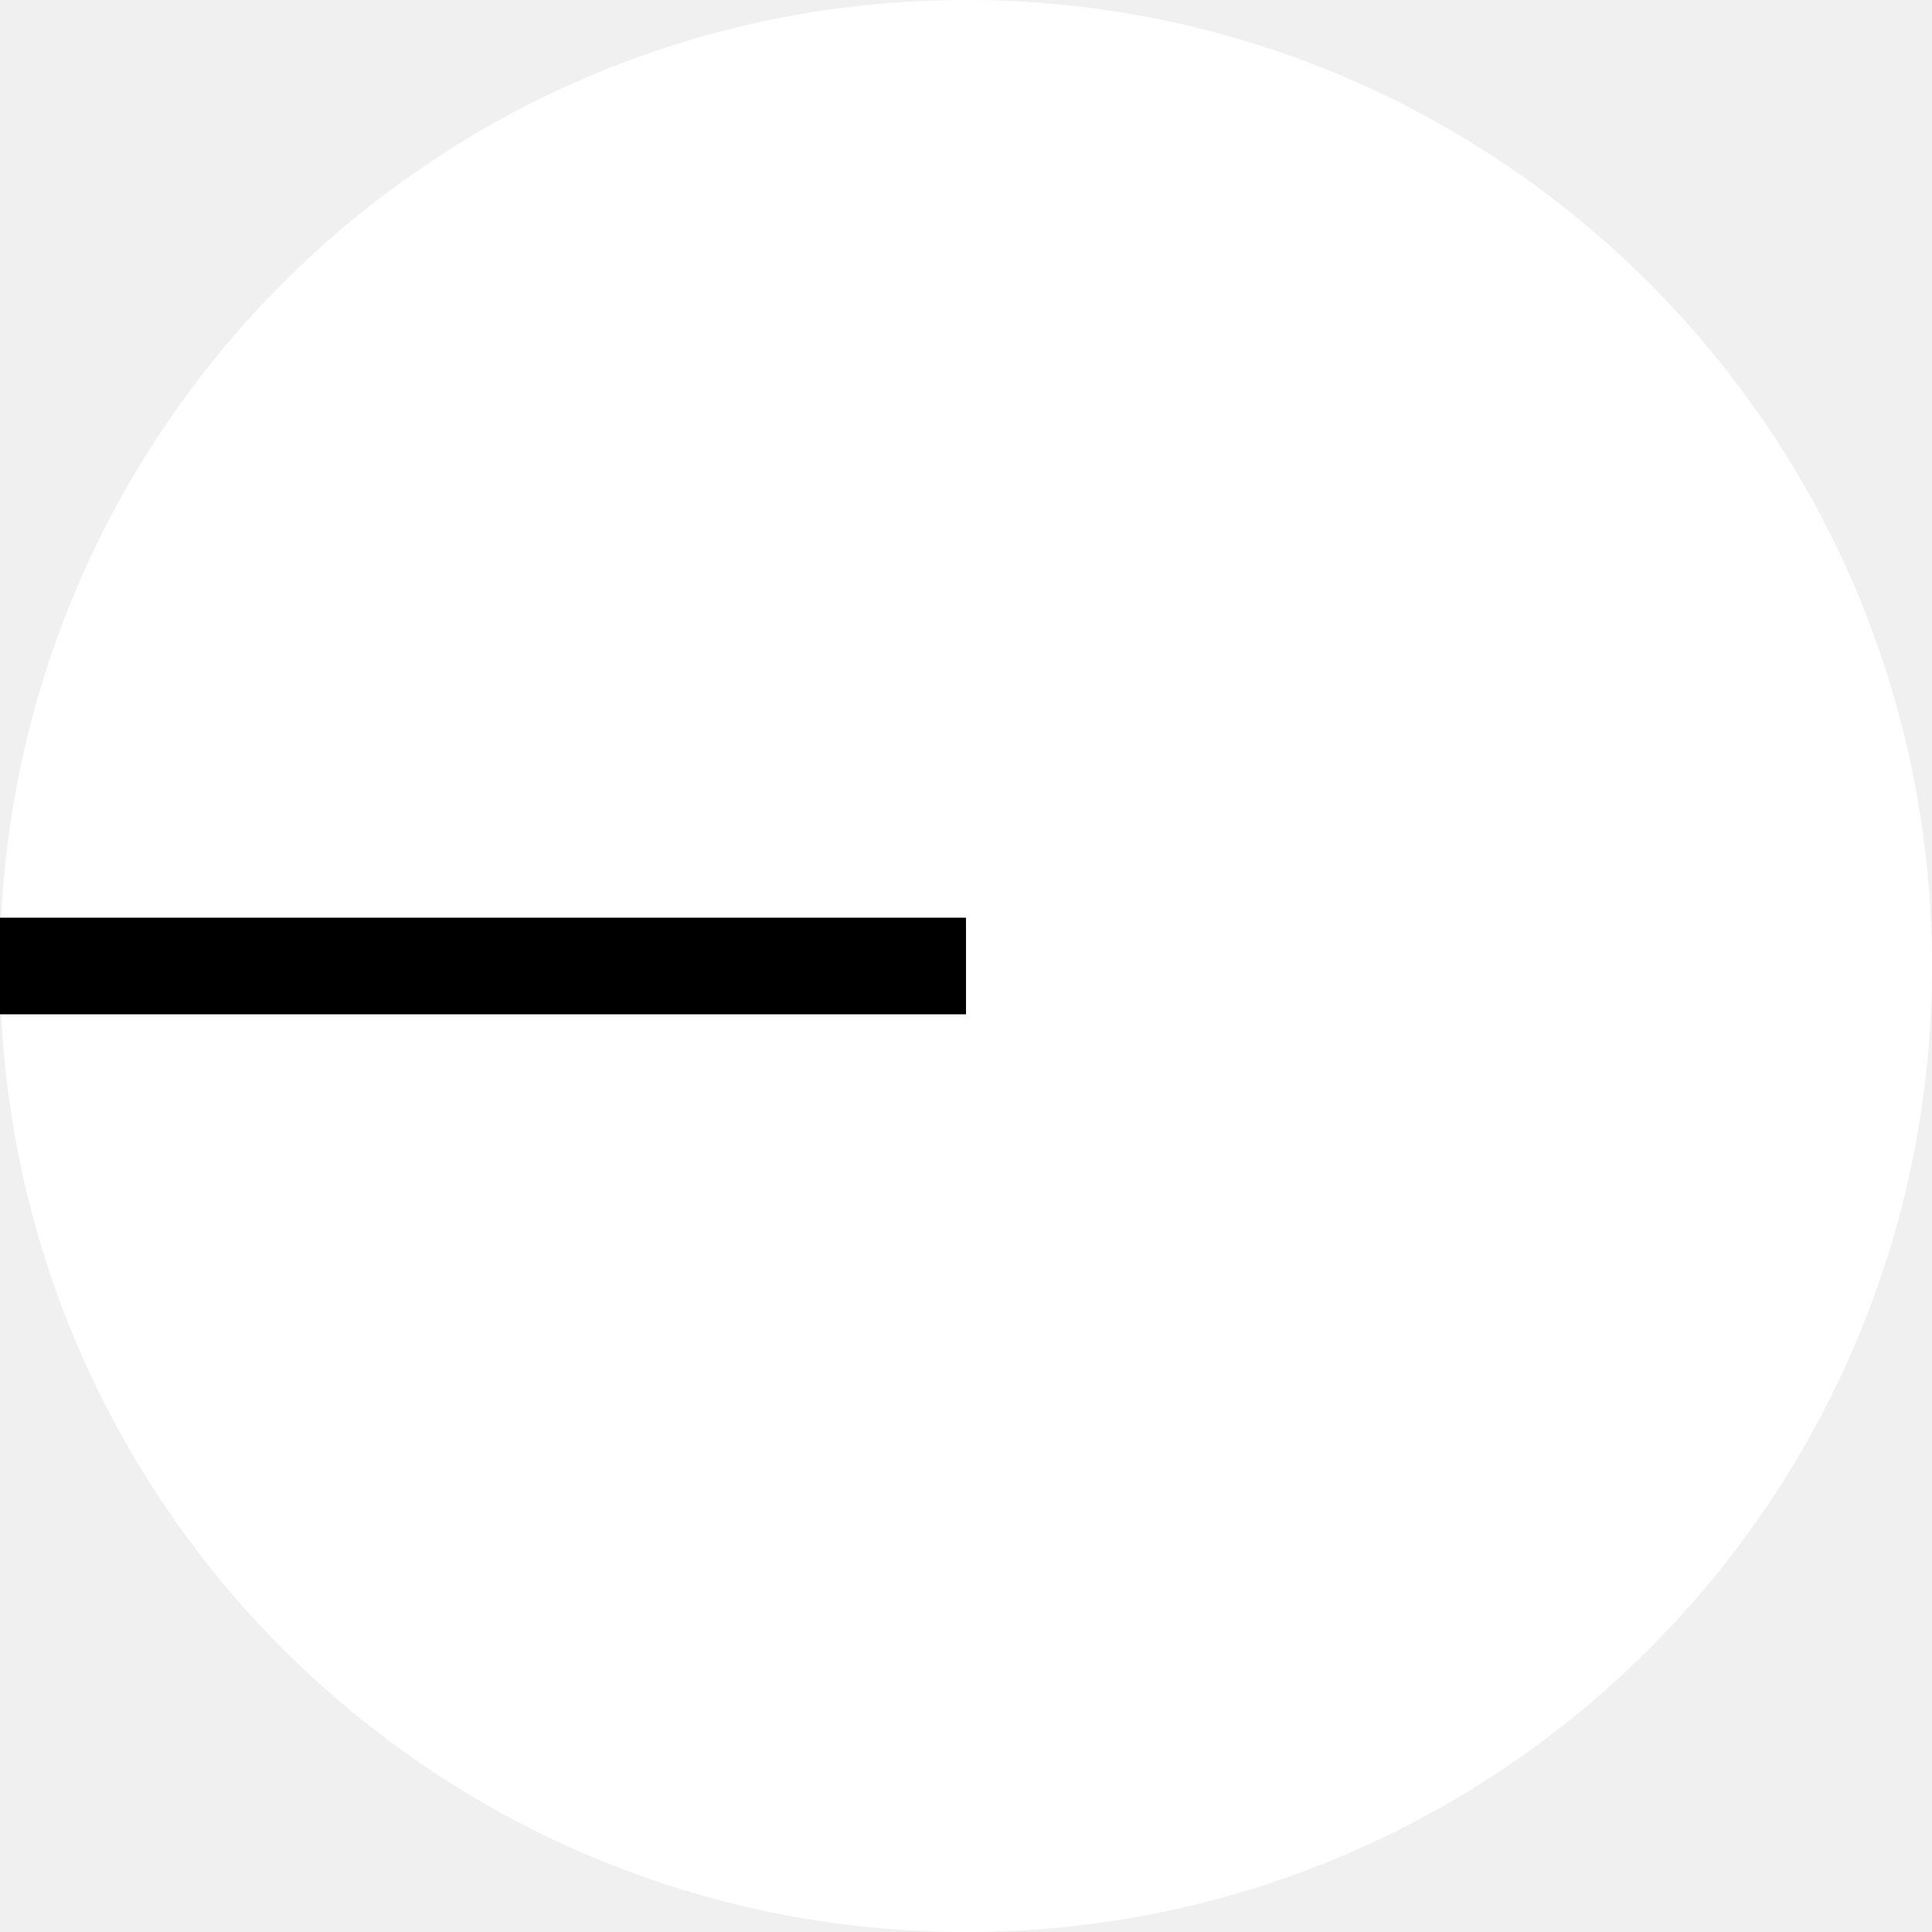
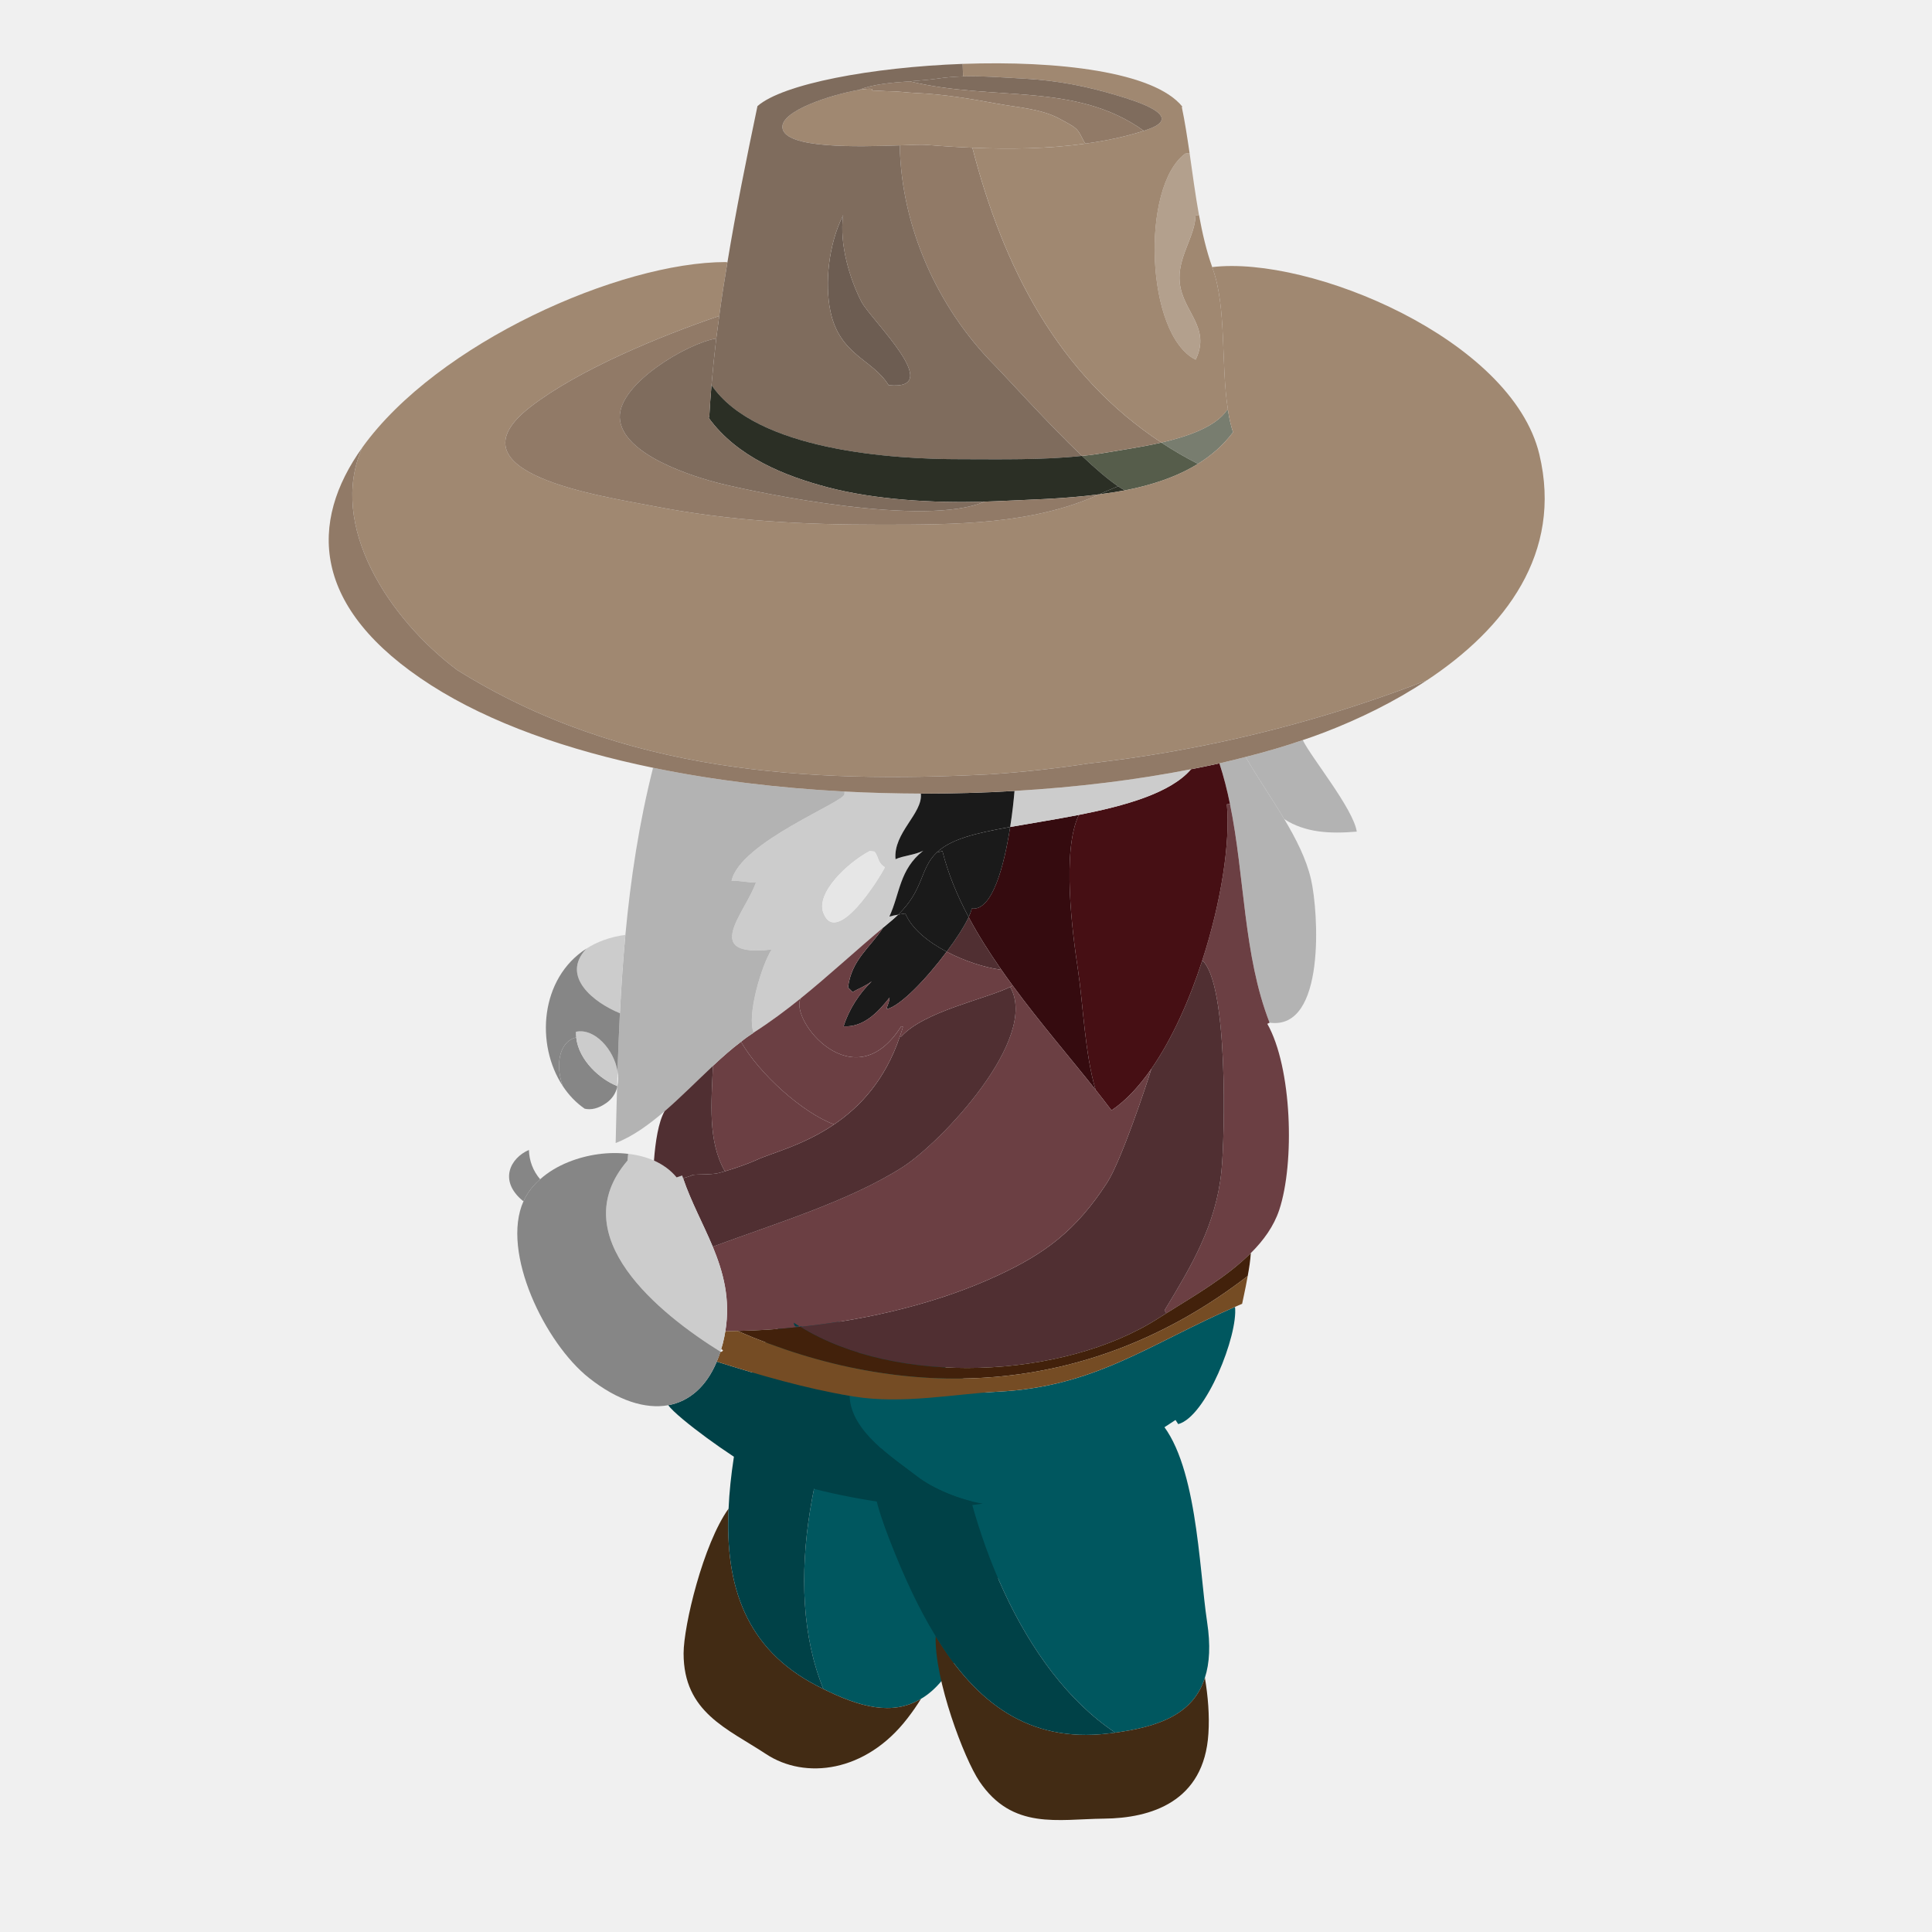
- <svg xmlns="http://www.w3.org/2000/svg" width="50" height="50" id="Her" viewBox="0 0 50 50">
-   <circle cx="25" cy="25" r="25" fill="#FFFFFF" />
-   <g stroke="#000000">
-     <line x1="0" x2="25" y1="25" y2="25" stroke-width="2.5" />
+ <svg xmlns="http://www.w3.org/2000/svg" version="1.1" x="0px" y="0px" width="150px" height="150px" viewBox="-25.272 -4.663 150 150" enable-background="new -25.272 -4.663 150 150" xml:space="preserve">
+   <defs>
+ </defs>
+   <g id="XMLID_3_">
+     <g>
+       <path fill="#00575F" d="M46.237,127.231c-2.223,1.346-4.801,0.627-7.579-0.757c-3.324-8.112-0.658-19.564,3.647-27.877    c2.362,0.818,4.602,2.136,6.687,3.439c1.876,1.176,5.45,3.221,6.007,6.034c0.846,4.311-3.781,11.398-5.624,15.277    C48.437,125.322,47.384,126.564,46.237,127.231z" />
+       <path fill="#422B14" d="M45.185,128.745c-3.248,4.225-7.968,4.772-10.985,2.774c-2.994-1.976-6.4-3.23-6.398-7.812    c0.001-2.142,1.518-8.494,3.493-11.242c-0.287,6.054,1.365,10.906,6.843,13.744c0.171,0.087,0.351,0.178,0.521,0.265    c2.778,1.385,5.355,2.103,7.579,0.757C45.919,127.743,45.573,128.245,45.185,128.745z" />
+       <path fill="#004147" d="M42.306,98.597c-4.306,8.312-6.971,19.765-3.647,27.877c-0.17-0.087-0.351-0.178-0.521-0.265    c-5.479-2.838-7.13-7.69-6.843-13.744c0.109-2.538,0.561-5.293,1.225-8.205c1.256-5.523,2.511-7.101,7.192-6.333    C40.597,98.062,41.458,98.298,42.306,98.597z" />
+     </g>
+     <g>
+ 	</g>
+   </g>
+   <g id="XMLID_2_">
+     <g>
+       <path fill="#00575F" d="M68.275,125.596c-0.898,2.852-3.604,3.81-6.958,4.263c-7.295-4.861-11.498-15.843-12.583-25.142    c2.416-0.644,5.009-0.806,7.467-0.893c2.212-0.076,6.319-0.382,8.355,1.637c3.114,3.099,3.248,11.562,3.892,15.808    C68.72,123.061,68.643,124.469,68.275,125.596z" />
+       <path fill="#422B14" d="M68.549,129.925c-0.326,5.319-4.483,6.577-8.103,6.61c-3.587,0.038-7.112,0.906-9.675-2.892    c-1.198-1.775-3.498-7.889-3.399-11.271c3.151,5.177,7.236,8.273,13.364,7.558c0.19-0.023,0.39-0.049,0.581-0.072    c3.354-0.453,6.06-1.411,6.958-4.263C68.521,127.051,68.639,128.527,68.549,129.925z" />
+       <path fill="#004147" d="M60.736,129.931c-6.128,0.715-10.213-2.38-13.364-7.558c-1.33-2.164-2.499-4.7-3.578-7.484    c-2.051-5.28-1.894-7.29,2.415-9.274c0.809-0.383,1.654-0.67,2.525-0.897c1.085,9.298,5.288,20.281,12.583,25.142    C61.126,129.882,60.927,129.908,60.736,129.931z" />
+     </g>
+     <g>
+ 	</g>
+   </g>
+   <g id="XMLID_1_">
+     <g>
+       <path fill="#B3B3B3" d="M71.439,54.107c1.556-0.393,3.039-0.826,4.435-1.307c0.673,1.371,3.921,5.324,4.193,7.104    c-2.085,0.176-3.985,0.088-5.629-0.97C73.452,57.274,72.329,55.654,71.439,54.107z" />
+       <path fill="#B3B3B3" d="M76.515,63.608c0.578,2.502,1.171,11.747-3.215,11.129c-2.045-5.236-1.916-11.33-3.079-16.999    c-0.217-1.059-0.481-2.109-0.817-3.135c0.689-0.16,1.371-0.321,2.036-0.497c0.89,1.547,2.013,3.167,2.999,4.827    C75.36,60.474,76.154,62.037,76.515,63.608z" />
+       <path fill="#00575F" d="M65.995,105.584c-4.586,3.047-9.558,5.661-14.962,6.495c0,0,0,0-0.008,0    c-1.804-0.296-3.873-1.163-5.124-2.133c-1.812-1.411-5.124-3.464-5.212-6.238c0.112,0.024,0.216,0.04,0.329,0.056    c3.785,0.618,7.93-0.216,11.202-0.377c7.545-0.377,11.763-3.704,18.394-6.583c0.249,2.173-2.236,8.523-4.41,9.101L65.995,105.584z    " />
+       <path fill="#6B3F43" d="M68.072,69.903c1.459-4.49,2.188-9.157,1.908-12.116l0.24-0.048c1.163,5.669,1.034,11.763,3.079,16.999    l-0.177,0.088c1.917,3.384,2.142,10.792,0.923,14.457c-0.417,1.251-1.203,2.349-2.205,3.344c-1.845,1.844-4.395,3.319-6.552,4.667    l-0.144-0.225c2.068-3.416,4.001-6.623,4.418-10.825C69.836,83.55,70.093,71.667,68.072,69.903z" />
+       <path fill="#787D6F" d="M64.896,29.699c2.101-0.489,4.21-1.235,5.084-2.51l0.088-0.016c0.088,0.609,0.217,1.187,0.393,1.724    c-0.753,1.002-1.676,1.804-2.726,2.454C66.741,30.846,65.795,30.292,64.896,29.699z" />
+       <path fill="#502F32" d="M64.119,78.322c1.596-2.301,2.95-5.316,3.953-8.419c2.021,1.764,1.764,13.647,1.491,16.341    c-0.417,4.202-2.35,7.409-4.418,10.825l0.144,0.225c-0.224,0.136-0.44,0.272-0.649,0.409c-7.4,4.731-20.326,5.268-27.775,0.65    c0.048,0,0.104-0.008,0.16-0.016h0.008c5.228-0.569,10.592-1.844,15.187-3.985c3.664-1.7,6.054-3.488,8.443-7.16    C61.761,85.522,63.75,79.541,64.119,78.322z" />
+       <path fill="#B3A08D" d="M67.086,7.216c0.225,1.572,0.44,3.208,0.729,4.811l-0.265,0.048c-0.048,1.667-1.443,3.263-1.227,5.236    c0.256,2.261,2.438,3.448,1.234,5.95c-3.896-1.909-4.281-13.455-0.81-15.997L67.086,7.216z" />
+       <path fill="#460F14" d="M64.119,78.322c-0.954,1.371-1.989,2.485-3.095,3.223c-0.393-0.521-0.802-1.05-1.235-1.596    c-0.842-2.838-0.962-6.631-1.371-9.341c-0.425-2.822-1.267-9.221,0.072-12.003c3.608-0.706,7.136-1.7,8.708-3.544    c0.745-0.144,1.483-0.296,2.205-0.457c0.336,1.026,0.601,2.077,0.817,3.135l-0.24,0.048c0.28,2.959-0.449,7.625-1.908,12.116    C67.069,73.006,65.715,76.021,64.119,78.322z" />
+       <path fill="#565D4B" d="M61.537,33.091c-0.778-0.521-1.764-1.371-2.807-2.357c0.666-0.064,1.331-0.16,1.973-0.272    c1.034-0.185,2.614-0.401,4.193-0.762c0.898,0.593,1.845,1.146,2.839,1.652c-1.66,1.026-3.616,1.66-5.677,2.061    C61.898,33.324,61.721,33.219,61.537,33.091z" />
+       <path fill="#2B2F25" d="M60.246,33.644c0.489-0.232,0.906-0.385,1.291-0.553c0.184,0.128,0.361,0.233,0.521,0.321    c-0.649,0.121-1.315,0.225-1.98,0.305C60.134,33.692,60.19,33.668,60.246,33.644z" />
+       <path fill="#350B0F" d="M58.49,58.605c-1.339,2.783-0.497,9.181-0.072,12.003c0.409,2.71,0.529,6.503,1.371,9.341    c-1.989-2.51-4.33-5.22-6.431-8.082c-0.321-0.441-0.642-0.882-0.946-1.323c-0.906-1.307-1.756-2.646-2.478-4.001    c0.12-0.257,0.2-0.481,0.24-0.666c1.612,0.208,2.526-3.384,2.983-6.334C54.786,59.255,56.646,58.966,58.49,58.605z" />
+       <path fill="#917A67" d="M58.73,30.733c-2.67-2.542-5.741-5.981-6.808-7.064c-4.45-4.498-7.224-10.776-7.336-17.047    c0.986-0.04,1.748-0.064,2.053-0.04c1.154,0.096,2.357,0.176,3.584,0.225c2.405,9.309,6.655,17.616,14.673,22.892    c-1.579,0.361-3.159,0.577-4.193,0.762C60.062,30.573,59.396,30.669,58.73,30.733z" />
+       <path fill="#CCCCCC" d="M53.495,56.745c4.803-0.281,9.454-0.85,13.704-1.684c-1.572,1.844-5.1,2.838-8.708,3.544    c-1.844,0.361-3.704,0.65-5.332,0.938C53.334,58.445,53.438,57.426,53.495,56.745z" />
+       <path fill="#6B3F43" d="M53.358,71.868c2.101,2.862,4.442,5.572,6.431,8.082c0.433,0.545,0.842,1.075,1.235,1.596    c1.106-0.738,2.141-1.852,3.095-3.223c-0.369,1.219-2.358,7.2-3.456,8.868c-2.39,3.672-4.779,5.46-8.443,7.16    c-4.595,2.141-9.959,3.416-15.187,3.985h-0.008c-0.072-0.016-0.144-0.024-0.208-0.016c-0.152-0.088-0.305-0.185-0.457-0.289    c0.032,0.377,0.201,0.296,0.457,0.289c0.016,0.016,0.032,0.024,0.048,0.032c-1.652,0.184-3.288,0.289-4.883,0.32    c-0.312,0.016-0.625,0.016-0.938,0.024c0.409-2.502-0.161-4.586-0.979-6.567c4.811-1.788,10.552-3.512,14.722-6.167    c2.991-1.9,10.672-10.007,8.371-14C53.23,71.932,53.294,71.899,53.358,71.868z" />
+       <path fill="#502F32" d="M44.699,75.82c1.764-1.964,6.535-2.902,8.459-3.856c2.301,3.993-5.38,12.1-8.371,14    c-4.169,2.654-9.911,4.378-14.722,6.167c-0.737-1.772-1.676-3.472-2.301-5.308l0.658-0.217c0-0.136,1.483-0.024,2.117-0.2    c0.145-0.04,0.305-0.088,0.473-0.128c0.834-0.249,1.828-0.593,2.486-0.898c1.154-0.529,3.6-1.115,5.99-2.742    c2.004-1.355,3.969-3.44,5.115-6.848L44.699,75.82z" />
+       <path fill="#502F32" d="M52.412,70.544l-0.096,0.064c-1.146-0.16-2.694-0.649-4.089-1.379c0.746-0.994,1.371-1.964,1.708-2.686    C50.656,67.898,51.506,69.237,52.412,70.544z" />
+       <path fill="#A08871" d="M63.79,5.404c3.031-1.026-0.81-2.205-2.341-2.662c-2.317-0.697-4.626-1.155-7.08-1.291    c-1.652-0.088-3.264-0.224-4.867-0.184l-0.032-0.97c7.361-0.265,14.866,0.601,17.055,3.319l-0.04,0.04    c0.232,1.099,0.417,2.31,0.602,3.56l-0.337,0.048c-3.472,2.542-3.087,14.088,0.81,15.997c1.203-2.502-0.979-3.688-1.234-5.95    c-0.217-1.973,1.179-3.568,1.227-5.236l0.265-0.048c0.257,1.411,0.577,2.791,1.026,4.049c0.016,0.048,0.032,0.096,0.048,0.145    c1.082,3.015,0.617,7.481,1.179,10.953l-0.088,0.016c-0.874,1.275-2.983,2.021-5.084,2.51    c-8.018-5.276-12.268-13.583-14.673-22.892c2.895,0.128,5.925,0.08,8.78-0.321c1.588-0.216,3.111-0.537,4.53-0.994    C63.622,5.46,63.702,5.436,63.79,5.404z" />
+       <path fill="#7F6C5D" d="M63.79,5.404c-0.088,0.032-0.168,0.056-0.257,0.088c-5.3-3.809-11.65-2.253-18.169-3.841    c0.746-0.064,1.467-0.112,2.084-0.201c0.682-0.104,1.363-0.16,2.053-0.184c1.604-0.04,3.215,0.096,4.867,0.184    c2.454,0.136,4.763,0.594,7.08,1.291C62.98,3.199,66.821,4.377,63.79,5.404z" />
+       <path fill="#A08871" d="M62.058,33.412c2.061-0.401,4.017-1.034,5.677-2.061c1.05-0.649,1.973-1.451,2.726-2.454    c-0.176-0.537-0.305-1.115-0.393-1.724c-0.562-3.472-0.097-7.938-1.179-10.953c-0.016-0.048-0.032-0.096-0.048-0.145    c7.569-0.914,23.261,5.589,25.401,14.537c1.837,7.673-2.662,13.527-8.731,17.544c0,0,0,0-0.008,0    c-5.966,2.317-12.14,4.089-18.41,5.276c-2.574,0.489-5.172,0.882-7.818,1.179c-2.558,0.393-5.116,0.673-7.658,0.842    c-14.136,0.722-28.569-0.08-41.398-8.099C4.928,43.387,0.173,36.138,2.851,30.092c0,0,0.008-0.008,0.008-0.016    c5.83-8.115,19.998-14.393,28.208-14.393l0.136,0.024c-0.232,1.387-0.449,2.774-0.633,4.161    c-4.554,1.548-10.905,4.154-14.657,7.056c-6.68,5.172,5.597,6.936,9.485,7.698c6.054,1.179,11.635,1.451,17.736,1.451    c5.877,0,11.771-0.016,16.943-2.357C60.743,33.636,61.409,33.532,62.058,33.412z" />
+       <path fill="#42210B" d="M36.865,98.352c7.449,4.618,20.375,4.081,27.775-0.65c0.209-0.136,0.426-0.272,0.649-0.409    c2.157-1.347,4.707-2.822,6.552-4.667c-0.032,0.545-0.129,1.179-0.241,1.78c-12.42,9.574-26.637,9.895-39.618,4.266    C33.577,98.641,35.213,98.536,36.865,98.352z" />
+       <path fill="#1A1A1A" d="M44.458,66.351c2.021-1.949,1.676-3.568,2.991-4.819l0.449-0.12c0.433,1.74,1.139,3.448,2.037,5.132    c-0.337,0.722-0.962,1.692-1.708,2.686c-1.435-0.762-2.71-1.772-3.208-2.967C44.843,66.287,44.658,66.311,44.458,66.351z" />
+       <path fill="#004147" d="M51.025,112.079c-2.069,0.321-4.193,0.377-6.391,0.096c-3.865-0.497-8.299-1.371-11.603-2.958    c-1.363-0.658-5.669-3.753-6.422-4.779c1.627-0.296,2.958-1.435,3.769-3.383c3.424,1.074,6.872,2.077,10.312,2.654    c0.088,2.774,3.4,4.827,5.212,6.238C47.152,110.917,49.221,111.783,51.025,112.079z" />
+       <path fill="#1A1A1A" d="M47.898,61.412l-0.449,0.12c0.473-0.449,1.163-0.858,2.261-1.21c0.89-0.289,2.093-0.538,3.448-0.778    c-0.457,2.951-1.371,6.543-2.983,6.334c-0.04,0.184-0.12,0.409-0.24,0.666C49.037,64.859,48.331,63.151,47.898,61.412z" />
+       <path fill="#CCCCCC" d="M40.296,56.793c1.973,0.104,3.953,0.152,5.926,0.161c0.168,1.54-2.157,3.039-1.965,5.091    c0.625-0.281,1.492-0.321,2.149-0.657c-1.86,1.467-1.796,3.319-2.63,5.116c-0.048,0.112-0.104,0.224-0.168,0.336    c-0.096,0.185-0.208,0.361-0.321,0.529c-2.197,1.844-4.226,3.729-6.398,5.484c-1.155,0.93-2.357,1.828-3.648,2.654    c-0.545-1.307,0.593-5.196,1.396-6.447c-5.541,0.625-2.053-2.831-1.219-5.204c-0.585,0.024-1.315-0.176-1.893-0.128    c0.658-3.031,8.908-6.166,8.764-6.751L40.296,56.793z M43.432,62.67c-0.593-0.361-0.449-0.778-0.81-1.219    c-0.128-0.008-0.249-0.024-0.376-0.04c-1.756,0.946-4.186,3.255-3.592,4.803C39.671,68.876,42.999,63.544,43.432,62.67z" />
+       <path fill="#1A1A1A" d="M48.227,69.229c-1.547,2.077-3.616,4.258-4.675,4.458c0.096-0.377,0.208-0.489,0.241-0.898    c-0.842,1.074-1.997,2.333-3.568,2.229c0.401-1.283,1.203-2.542,2.189-3.496c-0.473,0.377-1.026,0.562-1.491,0.842    c-0.112-0.121-0.232-0.241-0.353-0.353c0.256-2.149,1.7-3.079,2.718-4.643c0.201-0.176,0.409-0.353,0.618-0.521    c0.2-0.168,0.385-0.329,0.553-0.497c0.2-0.041,0.385-0.064,0.561-0.088C45.517,67.458,46.792,68.468,48.227,69.229z" />
+       <path fill="#CCCCCC" d="M44.458,66.351c-0.168,0.168-0.353,0.329-0.553,0.497c-0.208,0.168-0.417,0.345-0.618,0.521    c0.112-0.168,0.225-0.345,0.321-0.529c0.064-0.112,0.121-0.225,0.168-0.336C44.001,66.439,44.233,66.383,44.458,66.351z" />
+       <path fill="#1A1A1A" d="M47.449,61.532c-1.315,1.251-0.97,2.871-2.991,4.819c-0.225,0.032-0.457,0.088-0.682,0.152    c0.834-1.796,0.77-3.648,2.63-5.116c-0.657,0.336-1.523,0.376-2.149,0.657c-0.192-2.053,2.133-3.552,1.965-5.091    c2.445,0,4.875-0.064,7.272-0.208c-0.056,0.681-0.161,1.7-0.337,2.798c-1.355,0.24-2.558,0.489-3.448,0.778    C48.611,60.674,47.922,61.083,47.449,61.532z" />
+       <path fill="#917A67" d="M45.364,1.651c6.519,1.587,12.869,0.032,18.169,3.841c-1.419,0.457-2.942,0.778-4.53,0.994    c-0.176-0.176-0.401-0.858-0.713-1.139c-0.337-0.305-0.866-0.553-1.259-0.77c-1.427-0.802-3.352-0.898-4.956-1.203    c-2.077-0.385-4.153-0.729-6.27-0.818c-0.69-0.032-1.363-0.136-2.037-0.136c-0.249,0.008-0.802-0.048-1.323-0.056v-0.12    c-0.176-0.032-0.545-0.008-1.034,0.072C42.509,1.868,43.985,1.748,45.364,1.651z" />
+       <path fill="#E6E6E6" d="M42.622,61.452c0.361,0.441,0.217,0.858,0.81,1.219c-0.433,0.874-3.761,6.206-4.779,3.544    c-0.593-1.547,1.836-3.856,3.592-4.803C42.373,61.428,42.494,61.444,42.622,61.452z" />
+       <path fill="#A08871" d="M41.411,2.317c0.489-0.08,0.858-0.104,1.034-0.072v0.12c0.521,0.008,1.075,0.064,1.323,0.056    c0.673,0,1.347,0.104,2.037,0.136c2.117,0.088,4.193,0.433,6.27,0.818c1.604,0.305,3.528,0.401,4.956,1.203    c0.393,0.216,0.922,0.465,1.259,0.77c0.312,0.281,0.537,0.962,0.713,1.139c-2.854,0.401-5.885,0.449-8.78,0.321    c-1.227-0.048-2.43-0.128-3.584-0.225c-0.305-0.024-1.067,0-2.053,0.04c-3.231,0.112-8.924,0.272-9.109-1.363    C35.325,3.92,39.375,2.662,41.411,2.317z" />
+       <path fill="#6D5D52" d="M39.198,19.484c-0.433-2.101-0.168-5.147,0.995-7.441c-0.329,2.269,0.561,5.083,1.427,6.735    c0.746,1.419,6.583,6.912,2.101,6.463C42.461,23.212,39.912,22.924,39.198,19.484z" />
+       <path fill="#6B3F43" d="M40.224,75.019c1.572,0.104,2.727-1.155,3.568-2.229c-0.032,0.409-0.145,0.521-0.241,0.898    c1.059-0.2,3.127-2.381,4.675-4.458c1.395,0.729,2.943,1.219,4.089,1.379l0.096-0.064c0.305,0.441,0.625,0.882,0.946,1.323    c-0.064,0.032-0.128,0.064-0.201,0.096c-1.924,0.954-6.695,1.892-8.459,3.856l-0.097-0.032c0.088-0.233,0.161-0.481,0.233-0.73    l-0.136-0.04c-3.648,5.781-8.676-0.457-7.81-2.165c2.173-1.756,4.202-3.64,6.398-5.484c-1.018,1.563-2.461,2.494-2.718,4.643    c0.12,0.112,0.24,0.232,0.353,0.353c0.465-0.281,1.019-0.465,1.491-0.842C41.427,72.477,40.625,73.736,40.224,75.019z" />
+       <path fill="#6B3F43" d="M39.487,82.636c-2.39,1.627-4.835,2.213-5.99,2.742c-0.658,0.305-1.652,0.649-2.486,0.898    c-1.355-2.341-1.042-5.404-0.93-8.187c0.73-0.682,1.452-1.323,2.181-1.869C33.689,78.731,37.073,81.754,39.487,82.636z" />
+       <path fill="#7F6C5D" d="M43.72,25.241c4.482,0.449-1.355-5.043-2.101-6.463c-0.866-1.652-1.756-4.466-1.427-6.735    c-1.163,2.293-1.427,5.34-0.995,7.441C39.912,22.924,42.461,23.212,43.72,25.241z M31.204,15.708    c0.658-4.009,1.476-8.035,2.333-12.132c1.957-1.724,8.876-3.023,15.932-3.279l0.032,0.97c-0.689,0.024-1.371,0.08-2.053,0.184    c-0.617,0.088-1.339,0.136-2.084,0.201c-1.379,0.096-2.855,0.216-3.953,0.666c-2.037,0.345-6.086,1.604-5.934,2.943    c0.185,1.635,5.877,1.475,9.109,1.363c0.112,6.271,2.886,12.549,7.336,17.047c1.066,1.083,4.138,4.522,6.808,7.064    c-3.063,0.329-6.351,0.257-9.389,0.257c-5.26,0.008-15.909-0.658-19.373-5.757c0.104-1.21,0.225-2.414,0.369-3.616    c0.072-0.585,0.152-1.163,0.232-1.748C30.755,18.481,30.971,17.095,31.204,15.708z" />
+       <path fill="#6B3F43" d="M32.262,76.221c0.321-0.265,0.642-0.489,0.962-0.697c0.008,0,0.008-0.008,0.016-0.016    c1.291-0.826,2.494-1.724,3.648-2.654c-0.866,1.708,4.162,7.946,7.81,2.165l0.136,0.04c-0.072,0.249-0.145,0.497-0.233,0.73    c-1.146,3.408-3.111,5.492-5.115,6.848C37.073,81.754,33.689,78.731,32.262,76.221z" />
+       <path fill="#B3B3B3" d="M22.528,84.079c0.016-0.561,0.024-1.123,0.04-1.676c0.024-0.89,0.04-1.764,0.072-2.638    c0.008-0.032,0.016-0.064,0.024-0.104c0.081-0.361,0.081-0.753,0.008-1.155c0.048-1.523,0.112-3.022,0.185-4.506    c0.104-2.053,0.24-4.073,0.425-6.078c0.409-4.346,1.05-8.62,2.149-12.974c4.707,0.97,9.758,1.58,14.866,1.844l-0.008,0.185    c0.144,0.585-8.106,3.72-8.764,6.751c0.577-0.048,1.307,0.152,1.893,0.128c-0.834,2.374-4.322,5.83,1.219,5.204    c-0.802,1.251-1.94,5.14-1.396,6.447c-0.008,0.008-0.008,0.016-0.016,0.016c-0.32,0.208-0.641,0.433-0.962,0.697    c-0.729,0.545-1.451,1.187-2.181,1.869c-1.243,1.163-2.494,2.429-3.752,3.52C25.078,82.684,23.819,83.59,22.528,84.079z" />
+       <path fill="#2B2F25" d="M58.73,30.733c1.042,0.986,2.029,1.836,2.807,2.357c-0.385,0.168-0.802,0.321-1.291,0.553    c-0.056,0.024-0.112,0.048-0.168,0.072c-2.767,0.369-5.597,0.417-8.019,0.537c-0.296,0.016-0.593,0.024-0.898,0.032    c-3.945,0.128-8.523-0.152-12.147-1.106c-3.36-0.882-7.064-2.357-9.269-5.404l0.048-0.04c0.048-0.834,0.104-1.668,0.176-2.502    c3.464,5.1,14.112,5.765,19.373,5.757C52.38,30.99,55.667,31.062,58.73,30.733z" />
+       <path fill="#754C24" d="M31.981,98.672c12.981,5.629,27.198,5.308,39.618-4.266c-0.192,1.115-0.433,2.101-0.433,2.157    c-0.185,0.08-0.369,0.16-0.554,0.24c-6.631,2.879-10.849,6.206-18.394,6.583c-3.271,0.161-7.417,0.995-11.202,0.377    c-0.112-0.016-0.216-0.032-0.329-0.056c-3.44-0.577-6.888-1.58-10.312-2.654c0.104-0.241,0.2-0.498,0.289-0.77    c0.008,0.008,0.024,0.016,0.032,0.024c0.24-0.096,0.176-0.16,0.024-0.224c0.096-0.297,0.176-0.618,0.241-0.946    c0.032-0.145,0.056-0.297,0.08-0.441C31.356,98.688,31.669,98.688,31.981,98.672z" />
+       <path fill="#917A67" d="M43.135,36.074c-6.102,0-11.683-0.272-17.736-1.451c-3.889-0.762-16.165-2.526-9.485-7.698    c3.752-2.902,10.103-5.508,14.657-7.056c-0.08,0.585-0.16,1.163-0.232,1.748c-2.229,0.361-7.585,3.504-7.489,6.142    c0.112,2.871,5.733,4.61,7.89,5.14c3.151,0.77,15.828,3.376,20.422,1.387c0.305-0.008,0.602-0.016,0.898-0.032    c2.422-0.12,5.252-0.168,8.019-0.537C54.906,36.058,49.012,36.074,43.135,36.074z" />
+       <path fill="#7F6C5D" d="M29.745,27.775c2.205,3.047,5.909,4.522,9.269,5.404c3.624,0.954,8.203,1.235,12.147,1.106    c-4.594,1.989-17.271-0.617-20.422-1.387c-2.157-0.529-7.778-2.269-7.89-5.14c-0.096-2.638,5.26-5.781,7.489-6.142    c-0.145,1.203-0.265,2.406-0.369,3.616c-0.072,0.834-0.128,1.668-0.176,2.502L29.745,27.775z" />
+       <path fill="#CCCCCC" d="M30.723,100.084c-0.016,0.064-0.04,0.136-0.056,0.2c-4.691-2.918-12.268-8.972-7.216-14.842l0.048-0.521    c0.714,0.08,1.396,0.256,2.005,0.521c0.689,0.312,1.299,0.746,1.756,1.307l0.433-0.145c0.024,0.072,0.048,0.145,0.072,0.217    c0.625,1.836,1.564,3.536,2.301,5.308c0.818,1.98,1.387,4.065,0.979,6.567c-0.024,0.144-0.048,0.296-0.08,0.441    C30.899,99.466,30.819,99.787,30.723,100.084z" />
+       <path fill="#502F32" d="M27.692,86.605l-0.433,0.145c-0.457-0.562-1.066-0.995-1.756-1.307c0.104-1.427,0.345-3.015,0.826-3.833    c1.259-1.091,2.51-2.357,3.752-3.52c-0.112,2.782-0.425,5.845,0.93,8.187c-0.168,0.04-0.329,0.088-0.473,0.128    c-0.633,0.176-2.117,0.064-2.117,0.2l-0.658,0.217C27.74,86.75,27.716,86.677,27.692,86.605z" />
+       <path fill="#868686" d="M18.872,85.555c1.451-0.585,3.111-0.818,4.626-0.633l-0.048,0.521c-5.052,5.87,2.525,11.923,7.216,14.842    c-0.088,0.272-0.185,0.529-0.289,0.77c-0.81,1.948-2.141,3.087-3.769,3.383c-1.78,0.321-3.929-0.361-6.15-2.117    c-3.408-2.694-6.864-9.774-5.084-13.727c0.064-0.145,0.136-0.281,0.208-0.409c0.281-0.481,0.649-0.922,1.083-1.291    C17.292,86.333,18.046,85.883,18.872,85.555z" />
+       <path fill="#CCCCCC" d="M23.282,67.922c-0.185,2.005-0.321,4.025-0.425,6.078c-2.029-0.826-4.619-2.854-2.614-4.996v-0.008    c0.834-0.538,1.844-0.914,3.031-1.075H23.282z" />
+       <path fill="#868686" d="M21.831,80.952c-0.634,0.457-1.211,0.577-1.708,0.465c-0.674-0.465-1.243-1.066-1.692-1.748    c-0.577-1.5-0.361-3.456,1.034-3.785c0.201,1.812,1.9,3.271,3.175,3.769c0,0.04,0,0.072,0,0.112    C22.52,80.23,22.263,80.64,21.831,80.952z" />
+       <path fill="#CCCCCC" d="M19.441,75.443c1.459-0.312,2.951,1.387,3.231,3.063c-0.008,0.385-0.024,0.762-0.032,1.147    c-1.275-0.497-2.975-1.957-3.175-3.769C19.441,75.74,19.433,75.588,19.441,75.443z" />
+       <path fill="#868686" d="M19.465,75.885c-1.395,0.329-1.611,2.285-1.034,3.785c-2.149-3.24-1.764-8.379,1.812-10.672v0.008    c-2.004,2.141,0.585,4.169,2.614,4.996c-0.072,1.483-0.137,2.982-0.185,4.506c-0.281-1.676-1.772-3.375-3.231-3.063    C19.433,75.588,19.441,75.74,19.465,75.885z" />
+       <path fill="#868686" d="M15.312,88.562c-1.884-1.563-0.962-3.319,0.481-3.945c0.024,0.858,0.329,1.644,0.874,2.277    c-0.433,0.369-0.802,0.81-1.083,1.291c-0.072,0.128-0.144,0.265-0.208,0.409L15.312,88.562z" />
+       <path fill="#917A67" d="M10.22,47.355c12.83,8.019,27.262,8.82,41.398,8.099c2.542-0.168,5.1-0.449,7.658-0.842    c2.646-0.297,5.244-0.69,7.818-1.179c6.271-1.187,12.444-2.959,18.41-5.276c-2.494,1.66-5.244,2.999-7.931,4.033    c-0.553,0.208-1.114,0.417-1.699,0.609c-1.396,0.481-2.879,0.914-4.435,1.307c-0.665,0.176-1.347,0.337-2.036,0.497    c-0.722,0.161-1.46,0.313-2.205,0.457c-4.25,0.834-8.901,1.403-13.704,1.684c-2.397,0.144-4.827,0.208-7.272,0.208    c-1.973-0.008-3.953-0.056-5.926-0.161c-5.107-0.265-10.159-0.874-14.866-1.844c-6.655-1.371-12.645-3.48-17.215-6.398    c-9.405-6.014-9.486-12.693-5.364-18.458C0.173,36.138,4.928,43.387,10.22,47.355z" />
+     </g>
+     <g>
+ 	</g>
  </g>
</svg>
